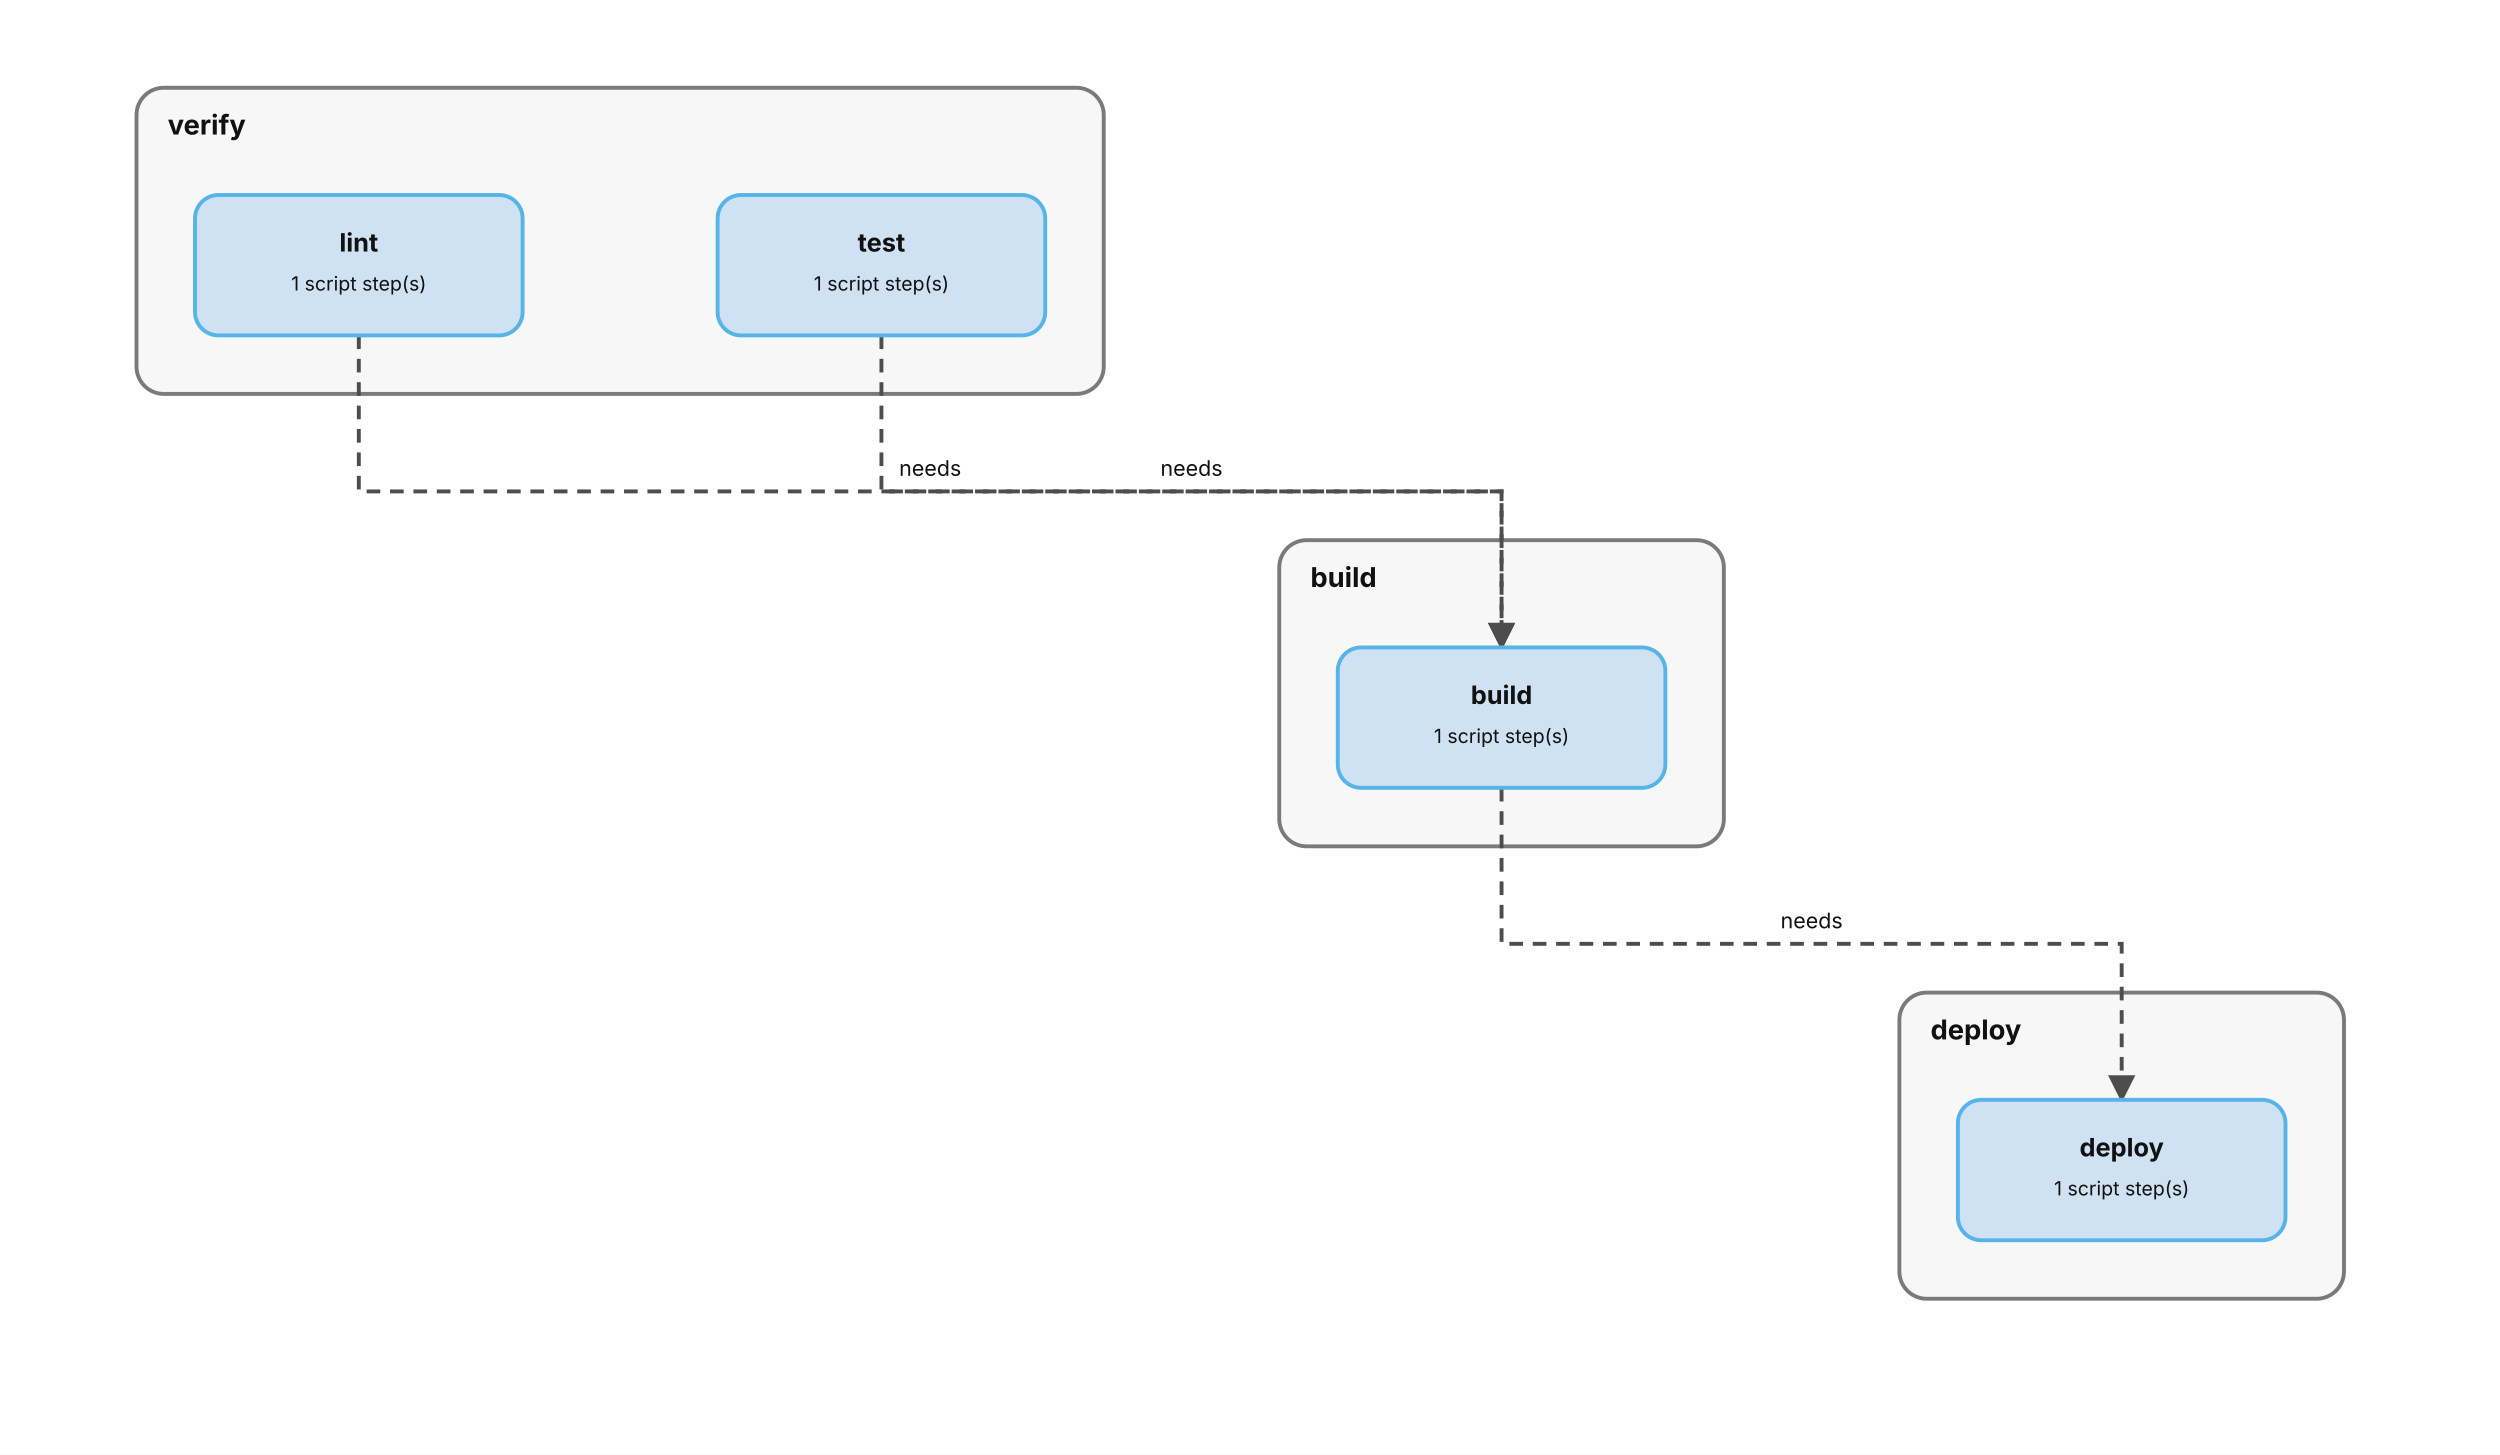
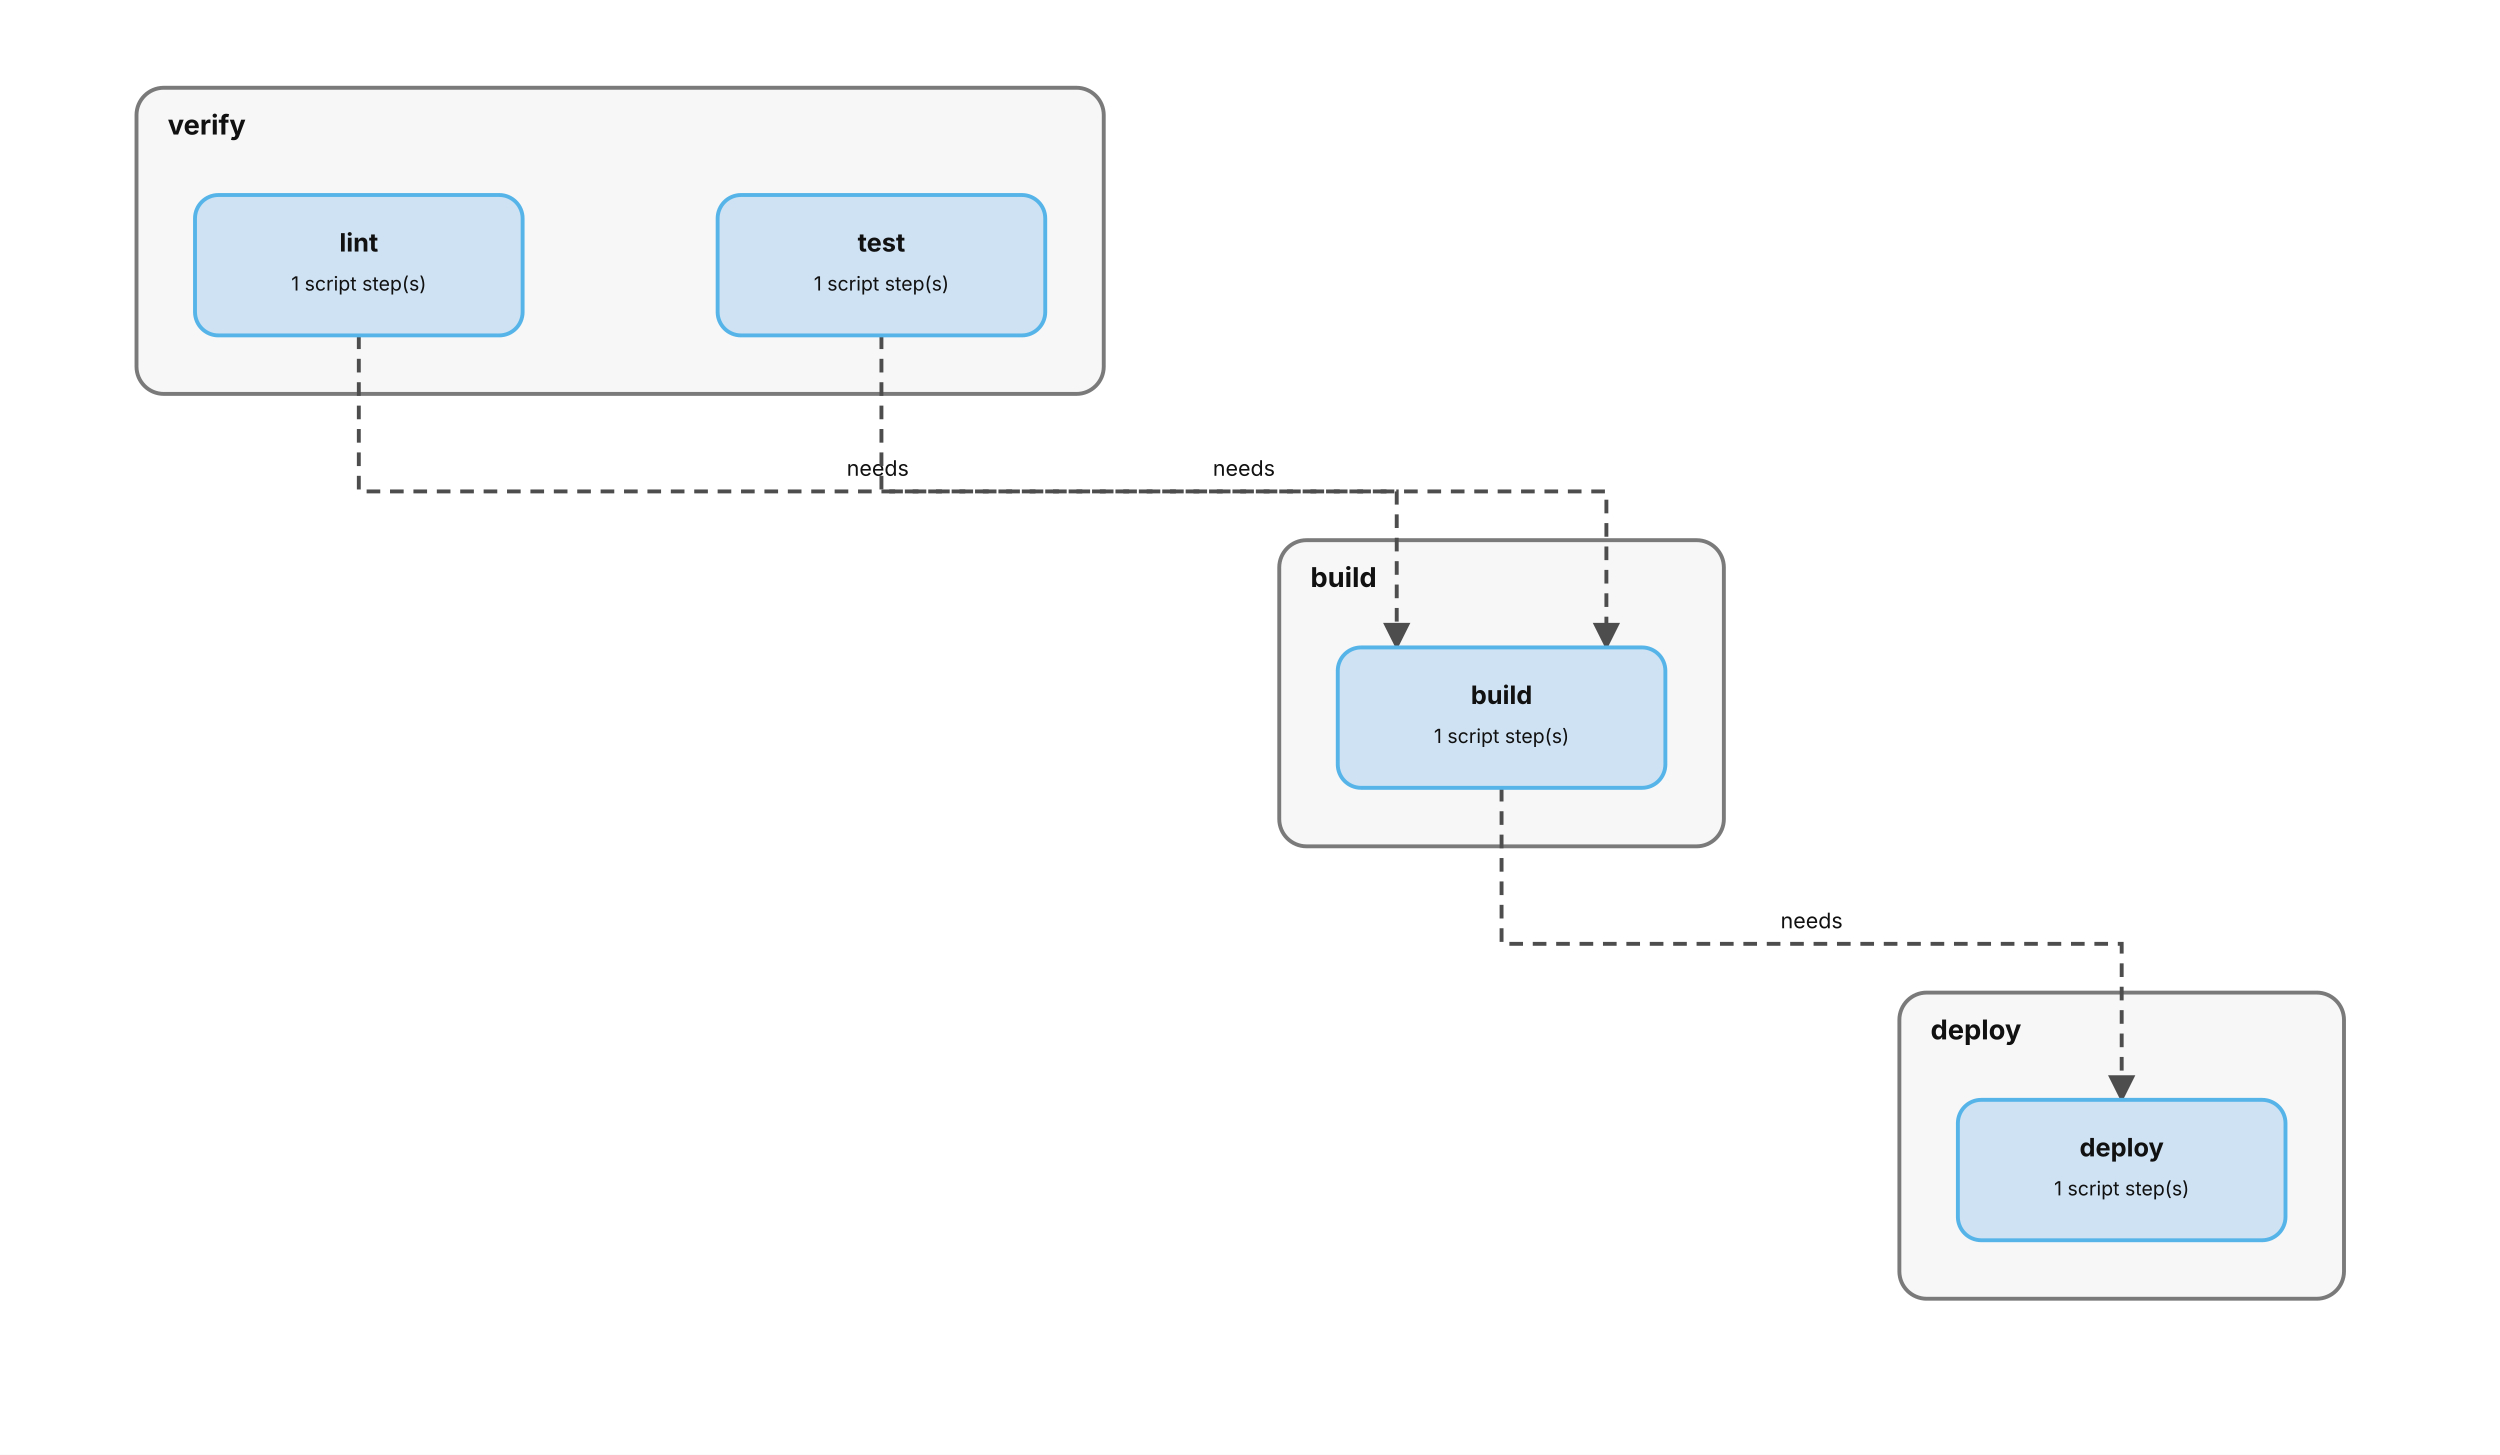
<svg xmlns="http://www.w3.org/2000/svg" width="1282" height="746" viewBox="0 0 1282 746" role="img" aria-label="GitLab Delivery Pipeline">
  <rect width="100%" height="100%" fill="#ffffff" />
  <defs>
    <marker id="arrow-4d4d4d" viewBox="0 0 10 10" refX="9" refY="5" markerWidth="7" markerHeight="7" orient="auto-start-reverse">
      <path d="M 0 0 L 10 5 L 0 10 z" fill="#4d4d4d" />
    </marker>
  </defs>
  <rect x="70" y="45" width="496" height="157" rx="14" fill="#f7f7f7" stroke="#7a7a7a" stroke-width="2" />
  <text x="86" y="69" fill="#111111" font-family="Inter, Arial, sans-serif" font-size="14" font-weight="700">verify</text>
  <rect x="656" y="277" width="228" height="157" rx="14" fill="#f7f7f7" stroke="#7a7a7a" stroke-width="2" />
  <text x="672" y="301" fill="#111111" font-family="Inter, Arial, sans-serif" font-size="14" font-weight="700">build</text>
  <rect x="974" y="509" width="228" height="157" rx="14" fill="#f7f7f7" stroke="#7a7a7a" stroke-width="2" />
  <text x="990" y="533" fill="#111111" font-family="Inter, Arial, sans-serif" font-size="14" font-weight="700">deploy</text>
  <polyline points="770.0,404 770.0,484.0 1088.0,484.0 1088.0,564" fill="none" stroke="#4d4d4d" stroke-width="2" marker-end="url(#arrow-4d4d4d)" stroke-dasharray="7 5" />
  <text x="929.0" y="476.0" fill="#111111" font-family="Inter, Arial, sans-serif" font-size="11" text-anchor="middle">needs</text>
-   <polyline points="184.0,172 184.0,252.0 770.0,252.0 770.0,332" fill="none" stroke="#4d4d4d" stroke-width="2" marker-end="url(#arrow-4d4d4d)" stroke-dasharray="7 5" />
-   <text x="477.0" y="244.0" fill="#111111" font-family="Inter, Arial, sans-serif" font-size="11" text-anchor="middle">needs</text>
-   <polyline points="452.0,172 452.0,252.0 770.0,252.0 770.0,332" fill="none" stroke="#4d4d4d" stroke-width="2" marker-end="url(#arrow-4d4d4d)" stroke-dasharray="7 5" />
-   <text x="611.0" y="244.0" fill="#111111" font-family="Inter, Arial, sans-serif" font-size="11" text-anchor="middle">needs</text>
+   <polyline points="184.0,172 184.0,252.0 716.24,252.0 716.24,332" fill="none" stroke="#4d4d4d" stroke-width="2" marker-end="url(#arrow-4d4d4d)" stroke-dasharray="7 5" />
+   <text x="450.12" y="244.0" fill="#111111" font-family="Inter, Arial, sans-serif" font-size="11" text-anchor="middle">needs</text>
+   <polyline points="452.0,172 452.0,252.0 823.76,252.0 823.76,332" fill="none" stroke="#4d4d4d" stroke-width="2" marker-end="url(#arrow-4d4d4d)" stroke-dasharray="7 5" />
+   <text x="637.88" y="244.0" fill="#111111" font-family="Inter, Arial, sans-serif" font-size="11" text-anchor="middle">needs</text>
  <rect x="686" y="332" width="168" height="72" rx="12" fill="#cfe2f3" stroke="#56b4e9" stroke-width="2" />
  <text x="770.0" y="361.0" fill="#111111" font-family="Inter, Arial, sans-serif" font-size="13" font-weight="700" text-anchor="middle">build</text>
  <text x="770.0" y="381.0" fill="#111111" font-family="Inter, Arial, sans-serif" font-size="10" text-anchor="middle">1 script step(s)</text>
  <rect x="1004" y="564" width="168" height="72" rx="12" fill="#cfe2f3" stroke="#56b4e9" stroke-width="2" />
  <text x="1088.0" y="593.0" fill="#111111" font-family="Inter, Arial, sans-serif" font-size="13" font-weight="700" text-anchor="middle">deploy</text>
  <text x="1088.0" y="613.0" fill="#111111" font-family="Inter, Arial, sans-serif" font-size="10" text-anchor="middle">1 script step(s)</text>
  <rect x="100" y="100" width="168" height="72" rx="12" fill="#cfe2f3" stroke="#56b4e9" stroke-width="2" />
  <text x="184.0" y="129.0" fill="#111111" font-family="Inter, Arial, sans-serif" font-size="13" font-weight="700" text-anchor="middle">lint</text>
  <text x="184.0" y="149.0" fill="#111111" font-family="Inter, Arial, sans-serif" font-size="10" text-anchor="middle">1 script step(s)</text>
  <rect x="368" y="100" width="168" height="72" rx="12" fill="#cfe2f3" stroke="#56b4e9" stroke-width="2" />
  <text x="452.0" y="129.0" fill="#111111" font-family="Inter, Arial, sans-serif" font-size="13" font-weight="700" text-anchor="middle">test</text>
  <text x="452.0" y="149.0" fill="#111111" font-family="Inter, Arial, sans-serif" font-size="10" text-anchor="middle">1 script step(s)</text>
</svg>
